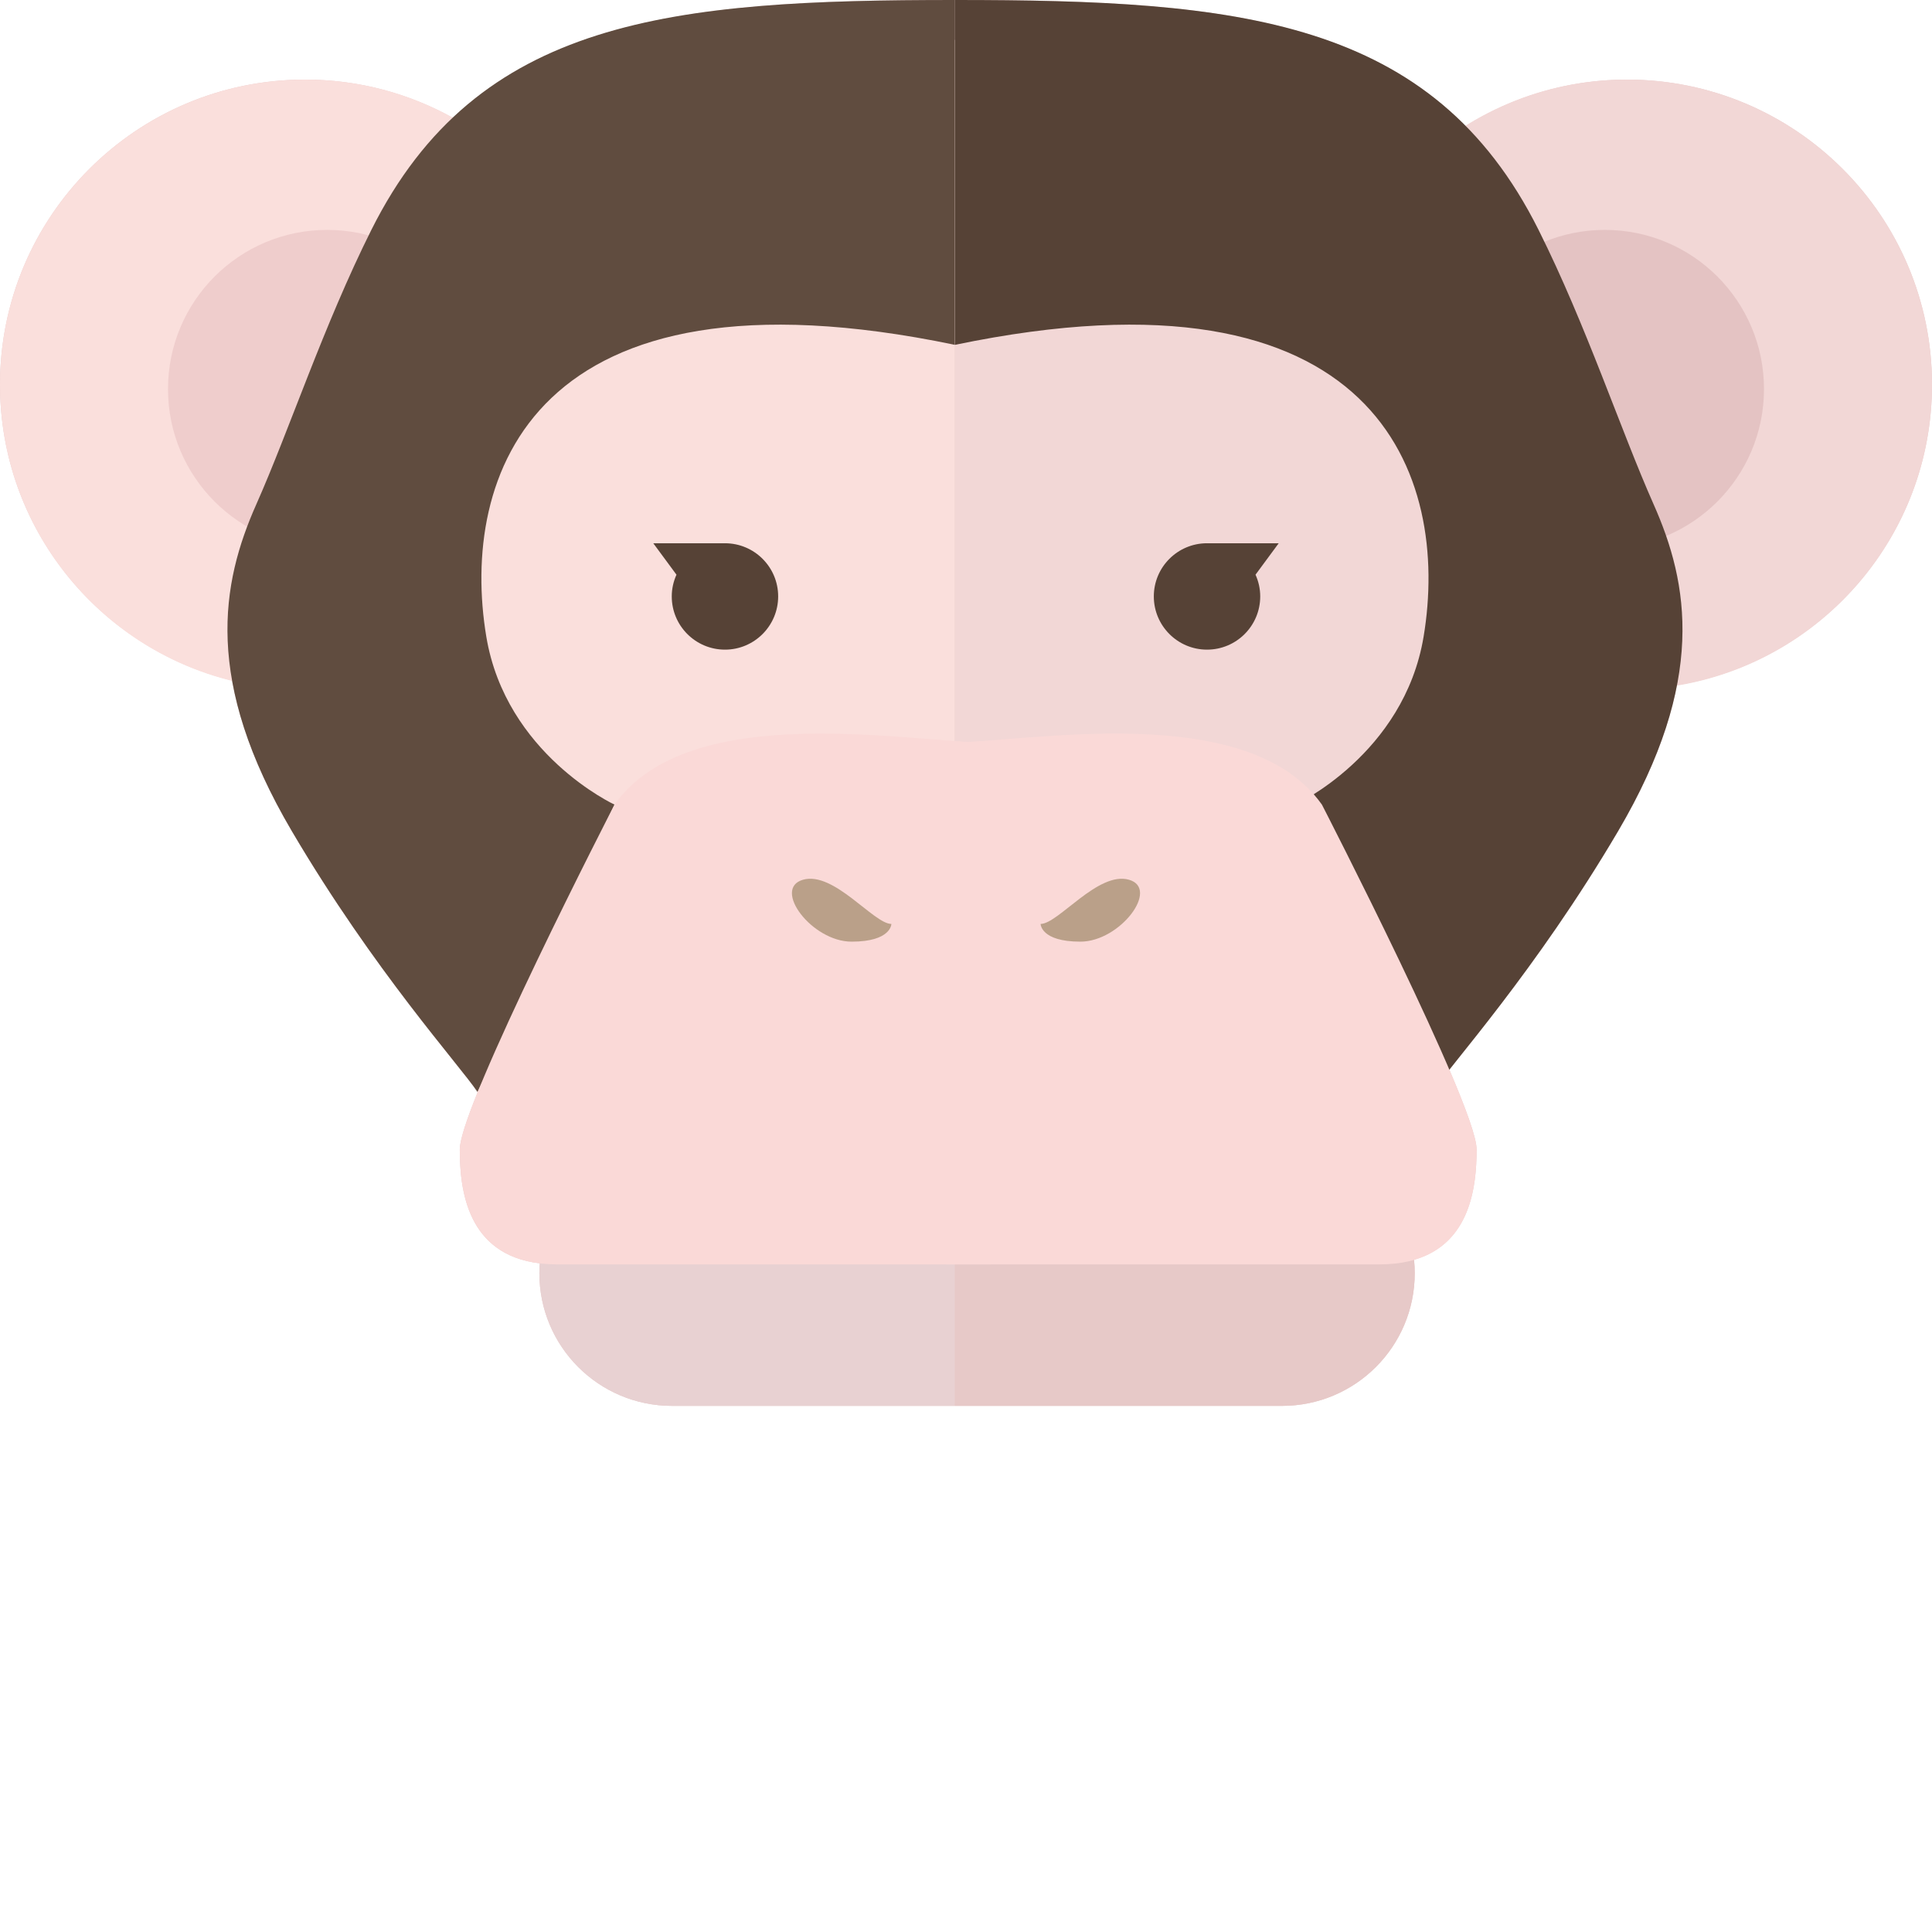
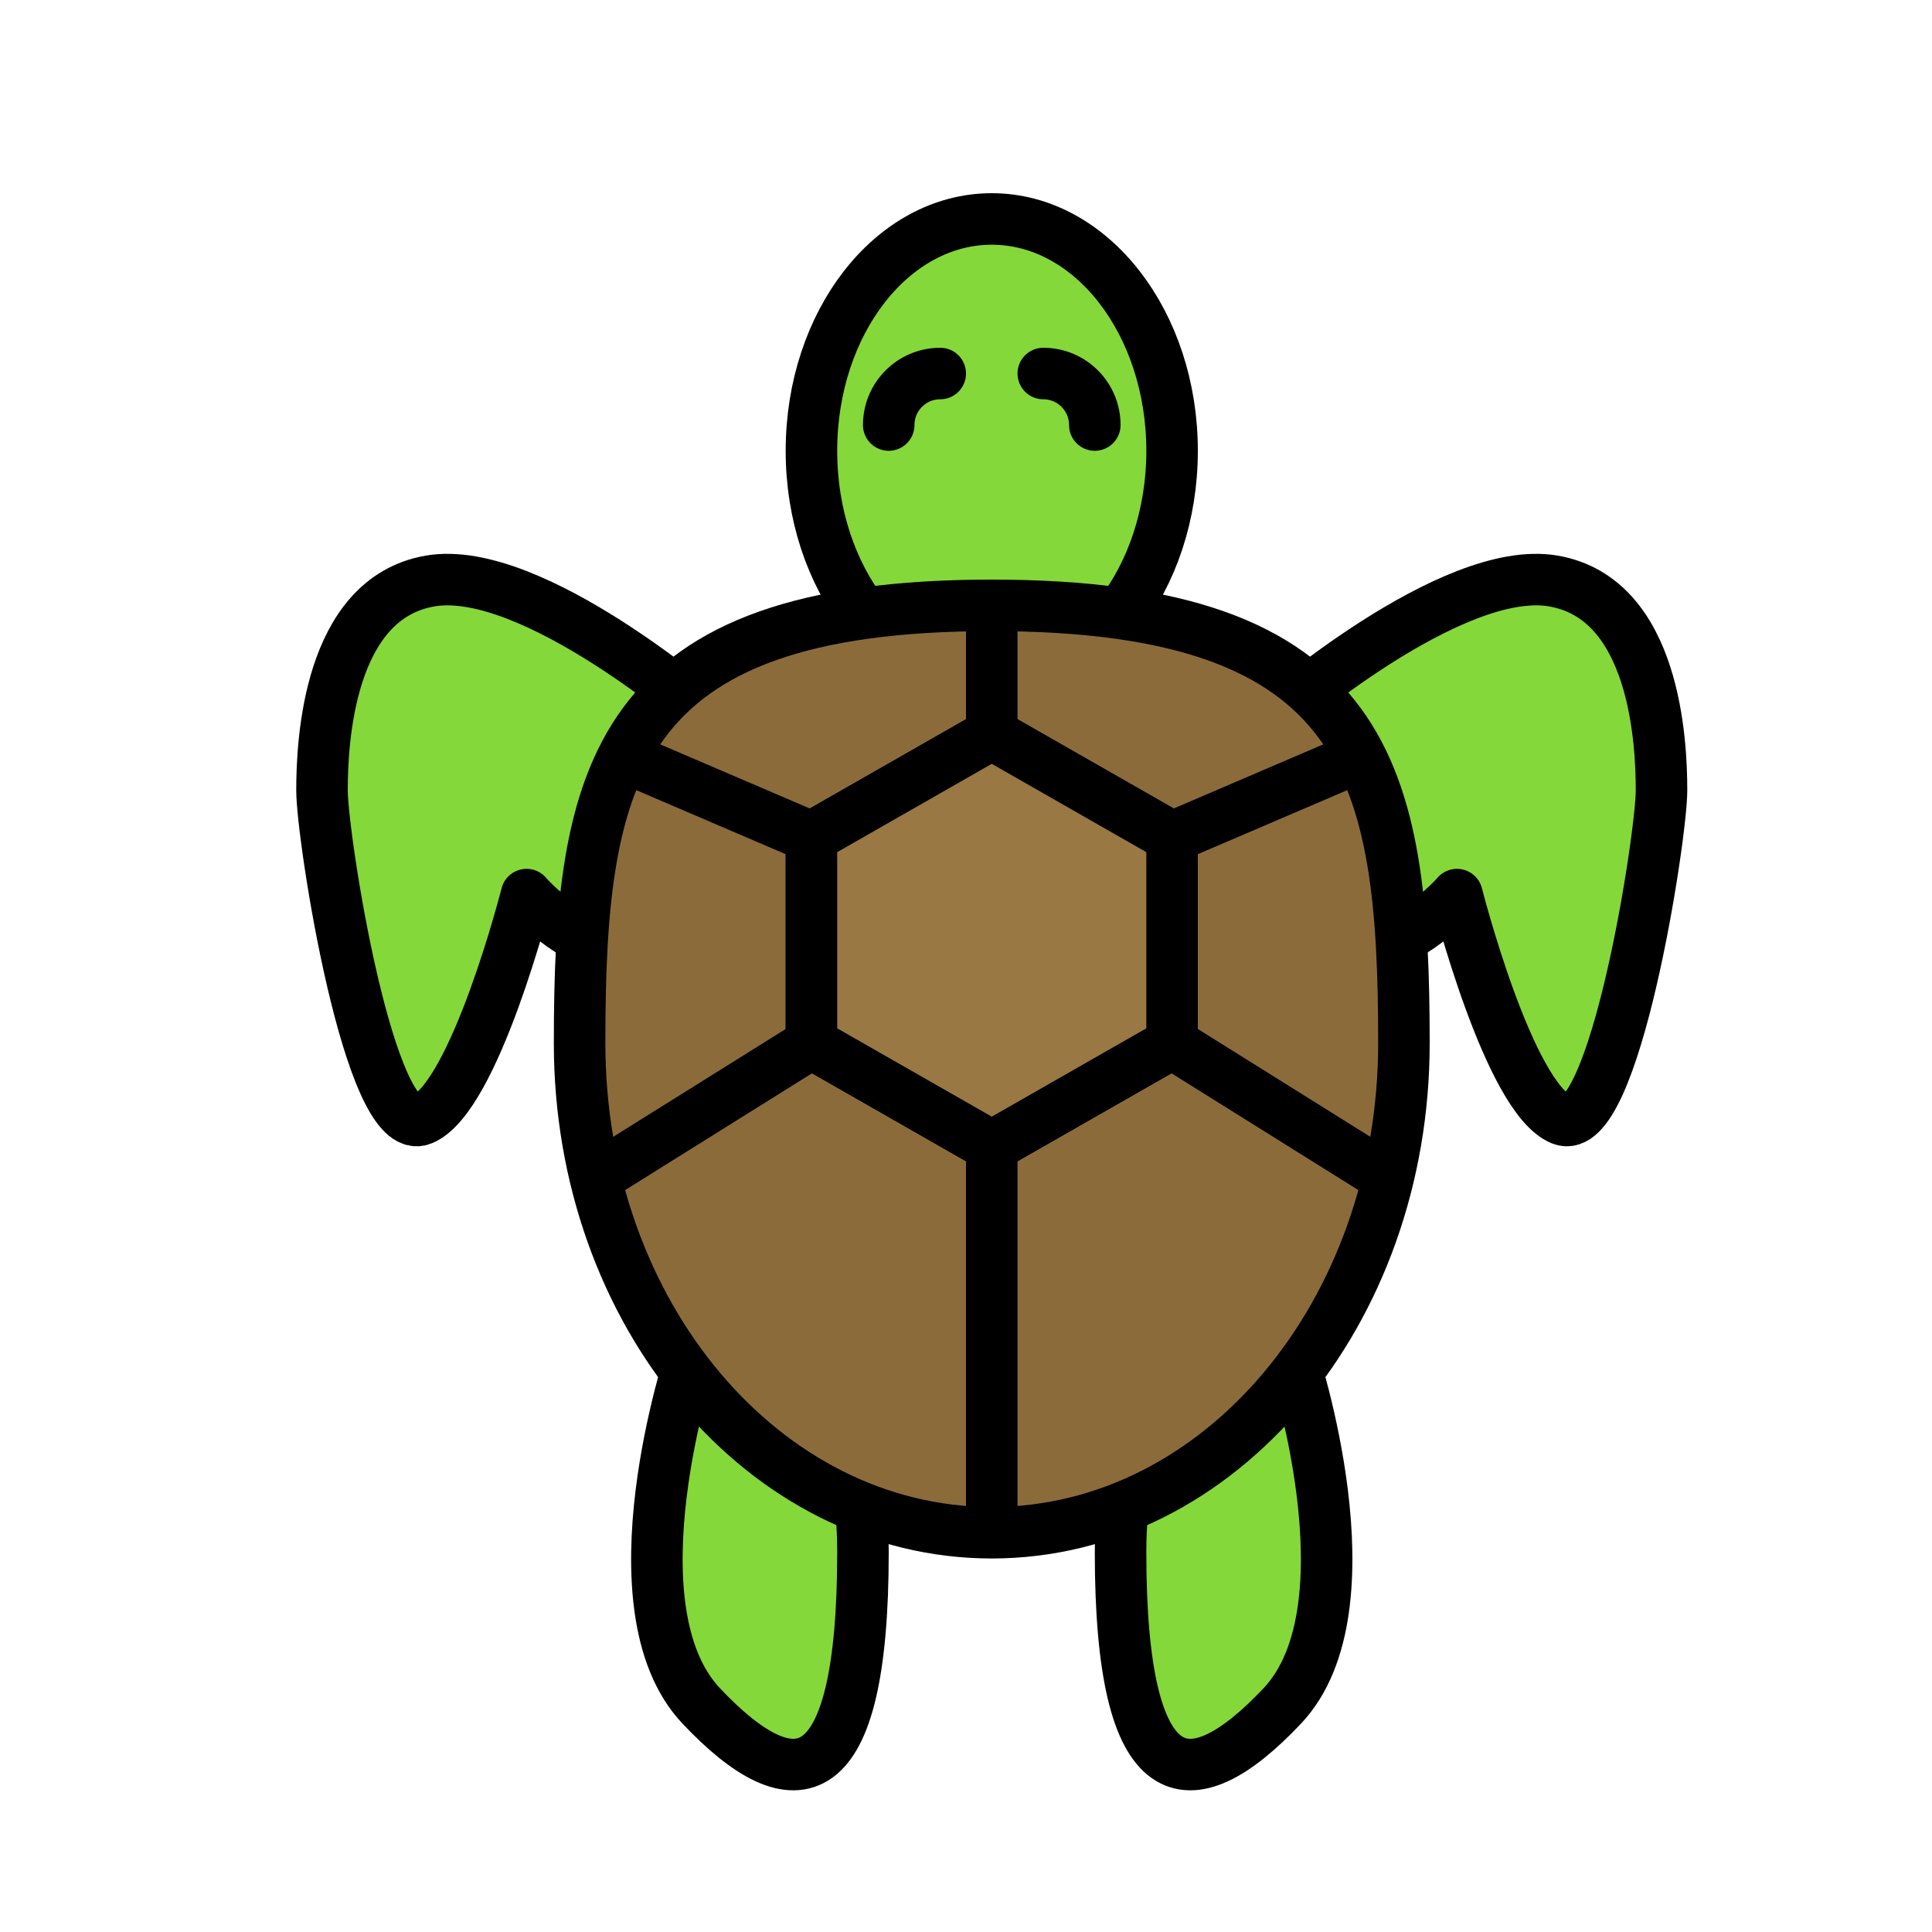
- <svg xmlns="http://www.w3.org/2000/svg" height="800px" width="800px" version="1.1" id="_x34_" viewBox="0 0 512 512" xml:space="preserve">
+ <svg xmlns="http://www.w3.org/2000/svg" width="800px" height="800px" viewBox="0 0 300 300" id="turtle" version="1.1" xml:space="preserve">
  <g>
-     <path style="fill:#E7C9C8;" d="M512,101.925c0-44.644-36.197-80.833-80.853-80.833c-15.722,0-30.355,4.561-42.771,12.331   C358.389,3.098,313.303,0,253.072,0C194.346,0,150.05,3.006,120.069,31.267c-11.621-6.465-24.983-10.175-39.223-10.175   C36.195,21.092,0,57.281,0,101.925c0,37.977,26.216,69.746,61.514,78.422c2.063,11.614,6.891,24.728,15.821,39.9   c21.816,37.07,44.518,62.099,49.205,69.127v0.184c-2.865,7.102-4.693,12.594-4.693,15.061c0,10.904,2.051,27.875,21.223,30.177   c-0.064,0.87-0.132,1.739-0.132,2.627c0,19.414,15.735,35.148,35.146,35.148h74.987h86.693c19.409,0,35.155-15.734,35.155-35.148   c0-1.206-0.061-2.406-0.184-3.582c14.84-4.31,16.58-19.273,16.58-29.222c0-3.129-2.94-11.131-7.225-21.147   c8.78-11.051,27.049-33.183,44.73-63.225c8.608-14.633,13.396-27.349,15.576-38.651C482.735,175.259,512,142.051,512,101.925z" />
-     <g>
-       <g>
-         <g>
-           <path style="fill:#E8D1D2;" d="M178.085,302.274c-19.411,0-35.146,15.741-35.146,35.149c0,19.414,15.735,35.148,35.146,35.148      h74.987v-70.297H178.085z" />
-           <path style="fill:#E7C9C8;" d="M339.764,302.274h-86.693v70.297h86.693c19.409,0,35.155-15.734,35.155-35.148      C374.919,318.015,359.173,302.274,339.764,302.274z" />
-         </g>
-         <g>
-           <g>
-             <path style="fill:#FADFDC;" d="M161.68,101.925c0,44.651-36.193,80.846-80.833,80.846C36.195,182.771,0,146.576,0,101.925       c0-44.644,36.195-80.833,80.847-80.833C125.487,21.092,161.68,57.281,161.68,101.925z" />
-             <path style="fill:#EFCDCC;" d="M128.876,103.101c0,23.29-18.881,42.177-42.177,42.177c-23.296,0-42.177-18.887-42.177-42.177       c0-23.289,18.881-42.177,42.177-42.177C109.994,60.924,128.876,79.812,128.876,103.101z" />
-           </g>
-           <g>
-             <path style="fill:#F2D7D6;" d="M350.319,101.925c0,44.651,36.183,80.846,80.828,80.846c44.656,0,80.853-36.195,80.853-80.846       c0-44.644-36.197-80.833-80.853-80.833C386.503,21.092,350.319,57.281,350.319,101.925z" />
-             <path style="fill:#E4C3C3;" d="M383.123,103.101c0,23.29,18.882,42.177,42.171,42.177c23.302,0,42.183-18.887,42.183-42.177       c0-23.289-18.881-42.177-42.183-42.177C402.005,60.924,383.123,79.812,383.123,103.101z" />
-           </g>
-         </g>
-         <polyline style="fill:#FADFDC;" points="149.974,226.1 86.699,168.714 166.366,51.569 253.072,10.549 253.072,100.738      253.072,291.738 126.541,291.738 126.541,226.1 138.25,228.445    " />
-         <path style="fill:#604C3F;" d="M253.072,91.389c-112.477-23.437-131.224,35.148-124.196,77.325     c5.198,31.206,33.977,44.516,33.977,44.516l-36.312,76.144c-4.686-7.029-27.389-32.057-49.205-69.127     c-23.44-39.82-18.757-65.595-9.374-86.681c8.617-19.39,17.788-47.32,30.453-72.642C126.525,4.702,178.097,0,253.072,0V91.389z" />
-         <g>
-           <polyline style="fill:#F2D7D6;" points="356.172,226.1 419.454,168.714 339.777,51.569 253.072,10.549 253.072,100.738       253.072,291.738 379.609,291.738 379.609,226.1 367.903,228.445     " />
-           <path style="fill:#564236;" d="M253.072,91.389c112.48-23.437,131.227,35.148,124.199,77.325      c-5.192,31.206-33.967,44.516-33.967,44.516l36.306,76.144c4.689-7.029,27.391-32.057,49.212-69.127      c23.437-39.82,18.747-65.595,9.367-86.681c-8.62-19.39-17.791-47.32-30.453-72.642C379.621,4.702,328.058,0,253.072,0V91.389z" />
-         </g>
-         <path style="fill:#FAD9D7;" d="M162.852,213.23c0,0-41.005,79.665-41.005,91.389c0,11.718,2.342,30.459,25.775,30.459     s114.816,0,114.816,0v-138.25C241.354,196.828,182.75,185.116,162.852,213.23z" />
-         <path style="fill:#FAD9D7;" d="M350.319,213.23c0,0,40.996,79.665,40.996,91.389c0,11.718-2.34,30.459-25.776,30.459     c-23.437,0-114.819,0-114.819,0v-138.25C271.818,196.828,330.409,185.116,350.319,213.23z" />
-       </g>
-       <g>
-         <path style="fill:#564236;" d="M192.13,143.968h-19.004l6.146,8.333c-0.796,1.769-1.249,3.704-1.249,5.755     c0,7.788,6.306,14.106,14.106,14.106c7.775,0,14.093-6.318,14.093-14.106C206.223,150.28,199.905,143.968,192.13,143.968z" />
-         <path style="fill:#564236;" d="M338.871,143.968h-19.004c-7.775,0-14.093,6.312-14.093,14.087     c0,7.788,6.318,14.106,14.093,14.106c7.8,0,14.106-6.318,14.106-14.106c0-2.051-0.453-3.985-1.249-5.755L338.871,143.968z" />
-       </g>
-       <g>
-         <path style="fill:#BAA089;" d="M236.223,244.852c-4.677,0-15.232-14.057-23.424-11.712c-8.204,2.351,2.338,16.408,12.882,16.408     C236.223,249.548,236.223,244.852,236.223,244.852z" />
-         <path style="fill:#BAA089;" d="M275.773,244.852c4.678,0,15.233-14.057,23.424-11.712c8.204,2.351-2.339,16.408-12.882,16.408     C275.773,249.548,275.773,244.852,275.773,244.852z" />
-       </g>
-     </g>
+     <ellipse cx="154" cy="70" rx="28" ry="36" style="fill-rule:evenodd;clip-rule:evenodd;fill:#85D839;stroke:#000000;stroke-width:8;stroke-linecap:round;stroke-linejoin:round;stroke-miterlimit:10;" />
+     <path d="   M107.341,210.491c0,0-12.999,39.021,1.563,54.423C123.466,280.316,134,278.473,134,241.061   C134,203.649,107.341,210.491,107.341,210.491z" style="fill-rule:evenodd;clip-rule:evenodd;fill:#85D839;stroke:#000000;stroke-width:8;stroke-linecap:round;stroke-linejoin:round;stroke-miterlimit:10;" />
+     <path d="   M200.659,210.491c0,0,12.999,39.021-1.563,54.423C184.534,280.316,174,278.473,174,241.061   C174,203.649,200.659,210.491,200.659,210.491z" style="fill-rule:evenodd;clip-rule:evenodd;fill:#85D839;stroke:#000000;stroke-width:8;stroke-linecap:round;stroke-linejoin:round;stroke-miterlimit:10;" />
+     <path d="   M110,111.357c0,0-27.355-23.875-43.21-21.139C50.936,92.955,50,115.409,50,122.716c0,7.308,7.34,54.464,15.538,51.113   c8.198-3.35,16.224-34.917,16.224-34.917s7.837,9.282,19.974,10.24" style="fill-rule:evenodd;clip-rule:evenodd;fill:#85D839;stroke:#000000;stroke-width:8;stroke-linecap:round;stroke-linejoin:round;stroke-miterlimit:10;" />
+     <path d="   M198,111.357c0,0,27.355-23.875,43.21-21.139c15.854,2.736,16.79,25.19,16.79,32.498c0,7.308-7.341,54.464-15.538,51.113   c-8.202-3.35-16.224-34.917-16.224-34.917s-7.837,9.282-19.974,10.24" style="fill-rule:evenodd;clip-rule:evenodd;fill:#85D839;stroke:#000000;stroke-width:8;stroke-linecap:round;stroke-linejoin:round;stroke-miterlimit:10;" />
+     <path d="   M154,238c35.348,0,64-34.026,64-76s-5.276-68-64-68s-64,26.026-64,68S118.652,238,154,238z" style="fill-rule:evenodd;clip-rule:evenodd;fill:#8C6B3B;stroke:#000000;stroke-width:8;stroke-linecap:round;stroke-linejoin:round;stroke-miterlimit:10;" />
+     <polygon points="   154,114 182,130 182,162 154,178 126,162 126,130  " style="fill-rule:evenodd;clip-rule:evenodd;fill:#26BBEC;stroke:#000000;stroke-width:8;stroke-linecap:round;stroke-linejoin:round;stroke-miterlimit:10;" />
+     <polygon points="   154,114 182,130 182,162 154,178 126,162 126,130  " style="fill:#997843;stroke:#000000;stroke-width:8;stroke-linecap:round;stroke-linejoin:round;stroke-miterlimit:10;" />
+     <path d="   M146,58c-4.418,0-8,3.582-8,8" style="fill:#26BBEC;stroke:#000000;stroke-width:8;stroke-linecap:round;stroke-linejoin:round;stroke-miterlimit:10;" />
+     <path d="   M162,58c4.418,0,8,3.582,8,8" style="fill:#26BBEC;stroke:#000000;stroke-width:8;stroke-linecap:round;stroke-linejoin:round;stroke-miterlimit:10;" />
+     <line style="fill:#26BBEC;stroke:#000000;stroke-width:8;stroke-linecap:round;stroke-linejoin:round;stroke-miterlimit:10;" x1="154" x2="154" y1="178" y2="234" />
+     <line style="fill:#26BBEC;stroke:#000000;stroke-width:8;stroke-linecap:round;stroke-linejoin:round;stroke-miterlimit:10;" x1="154" x2="154" y1="114" y2="94" />
+     <line style="fill:#26BBEC;stroke:#000000;stroke-width:8;stroke-linecap:round;stroke-linejoin:round;stroke-miterlimit:10;" x1="126" x2="98" y1="130" y2="118" />
+     <line style="fill:#26BBEC;stroke:#000000;stroke-width:8;stroke-linecap:round;stroke-linejoin:round;stroke-miterlimit:10;" x1="126" x2="94" y1="162" y2="182" />
+     <line style="fill:#26BBEC;stroke:#000000;stroke-width:8;stroke-linecap:round;stroke-linejoin:round;stroke-miterlimit:10;" x1="182" x2="210" y1="130" y2="118" />
+     <line style="fill:#26BBEC;stroke:#000000;stroke-width:8;stroke-linecap:round;stroke-linejoin:round;stroke-miterlimit:10;" x1="182" x2="214" y1="162" y2="182" />
  </g>
+   <g />
+   <g />
+   <g />
+   <g />
+   <g />
+   <g />
+   <g />
+   <g />
+   <g />
+   <g />
+   <g />
+   <g />
+   <g />
+   <g />
+   <g />
</svg>
